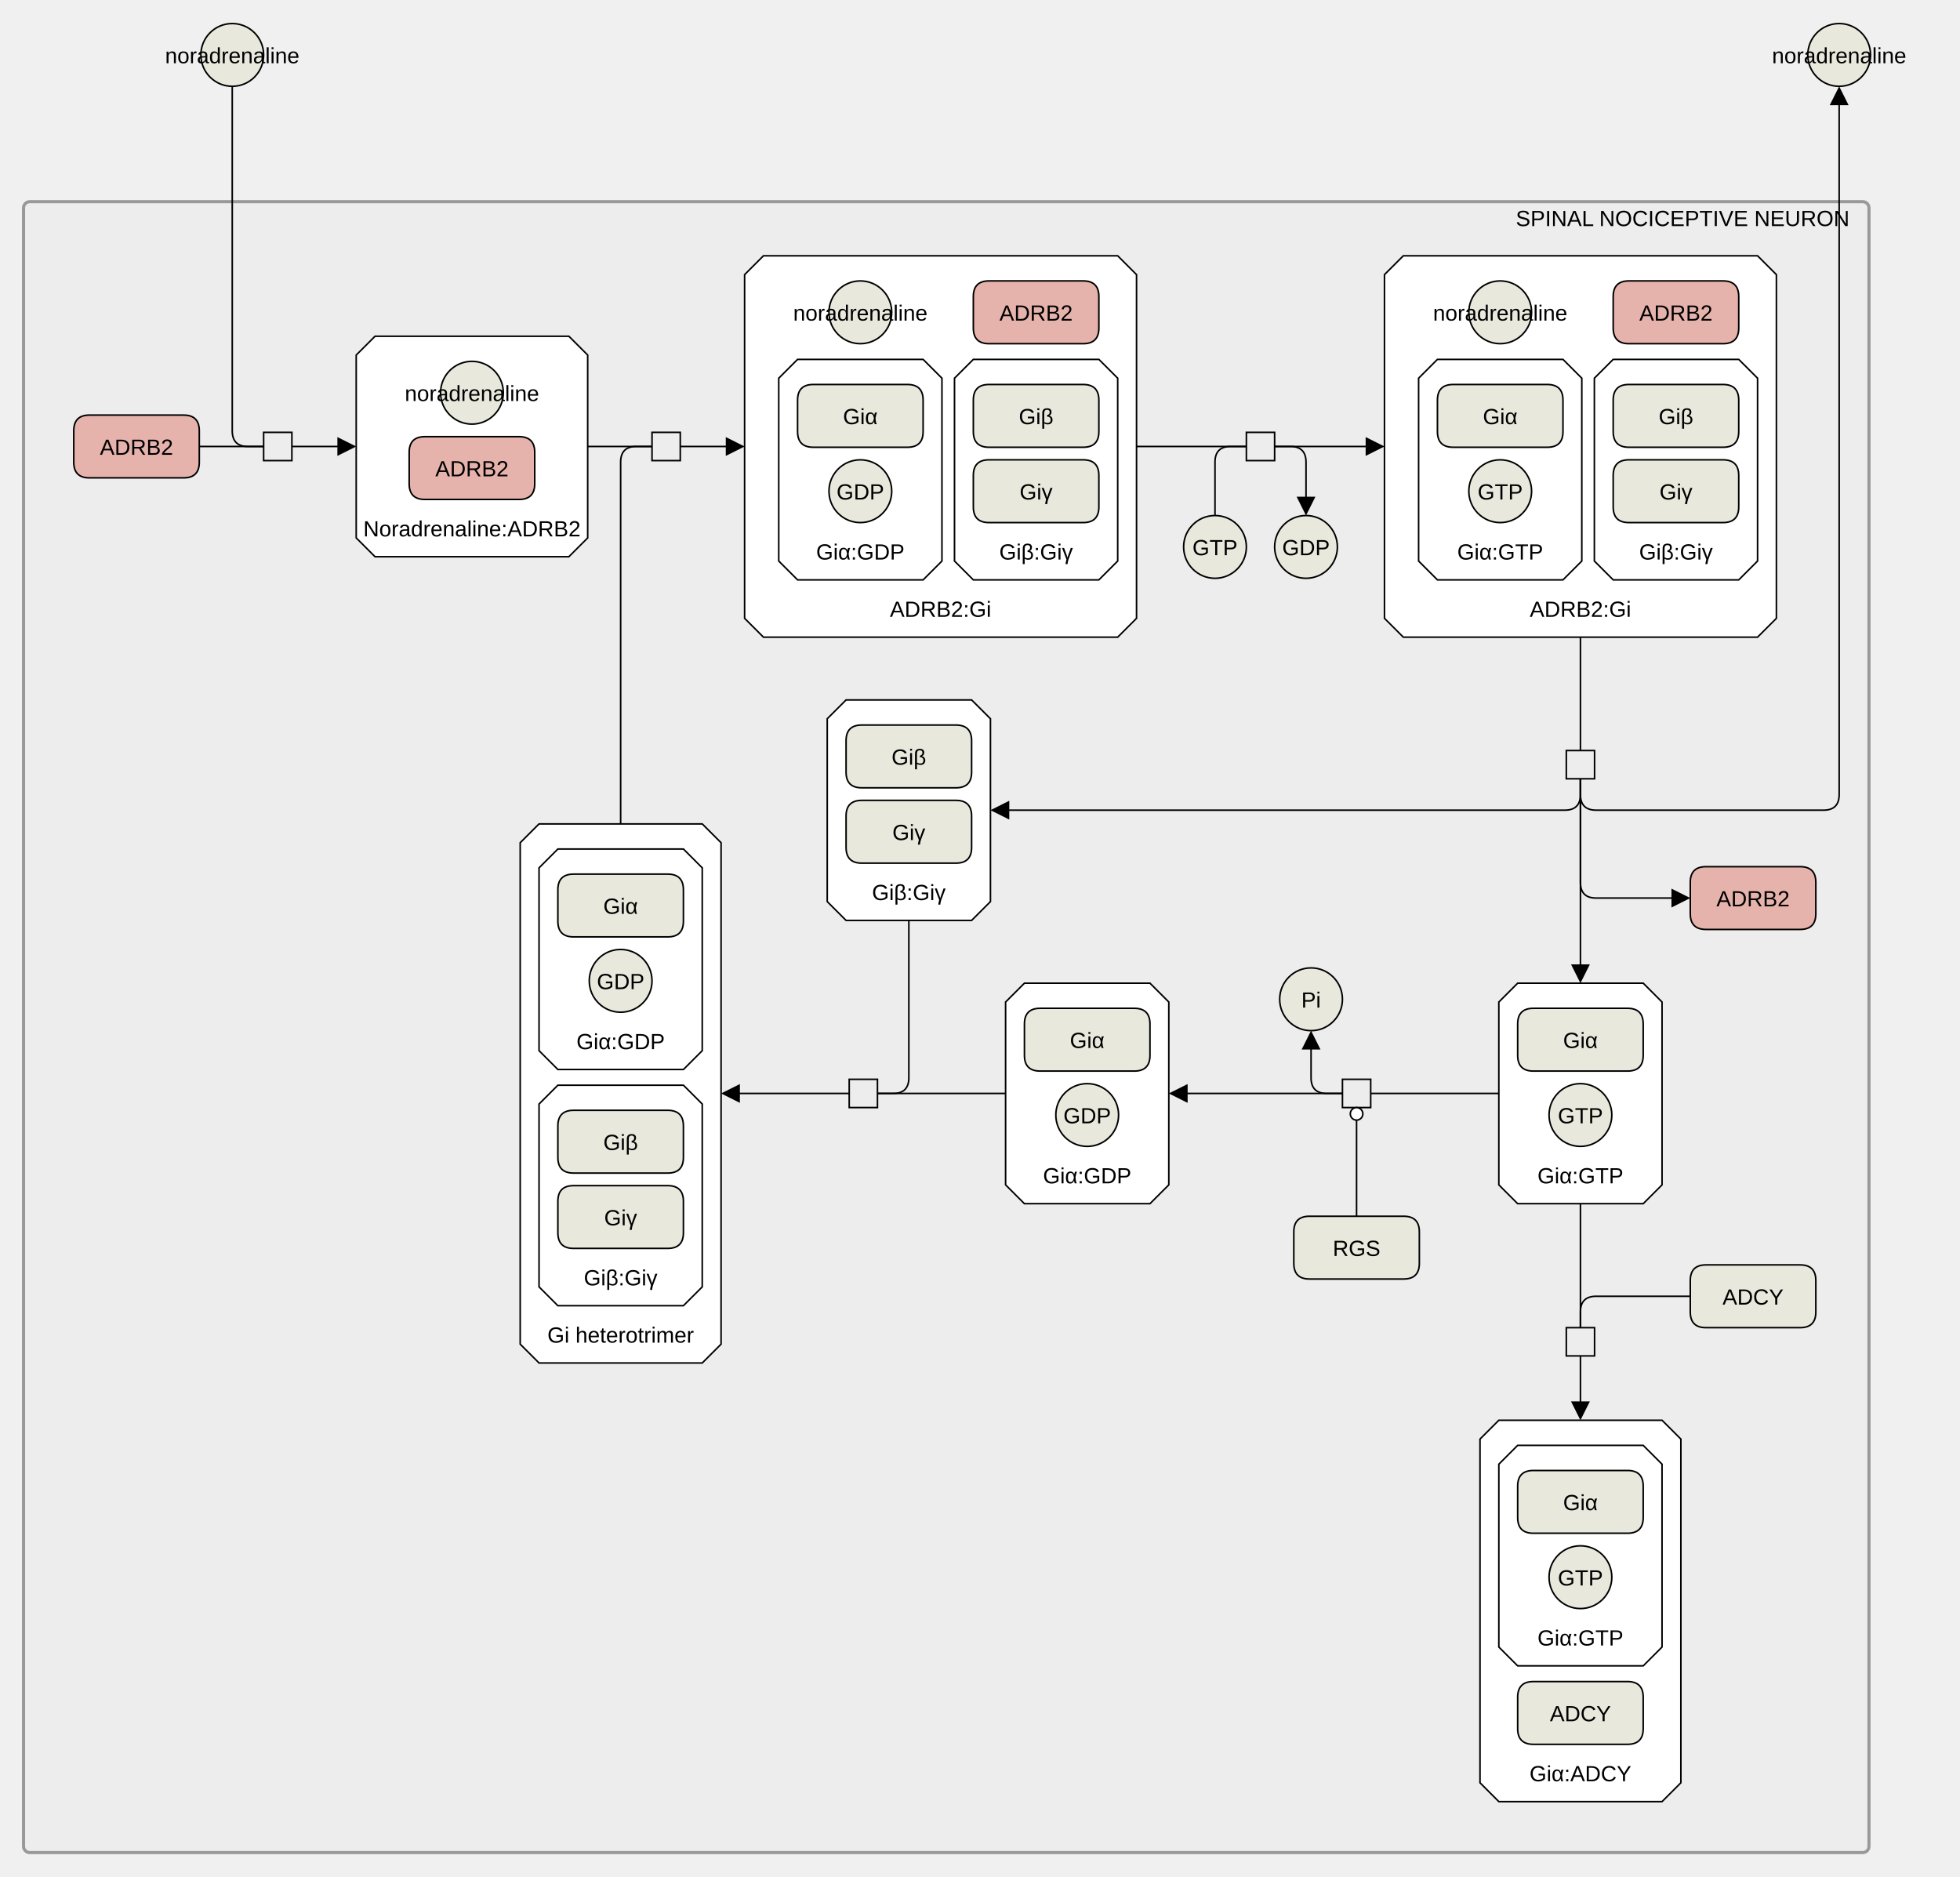
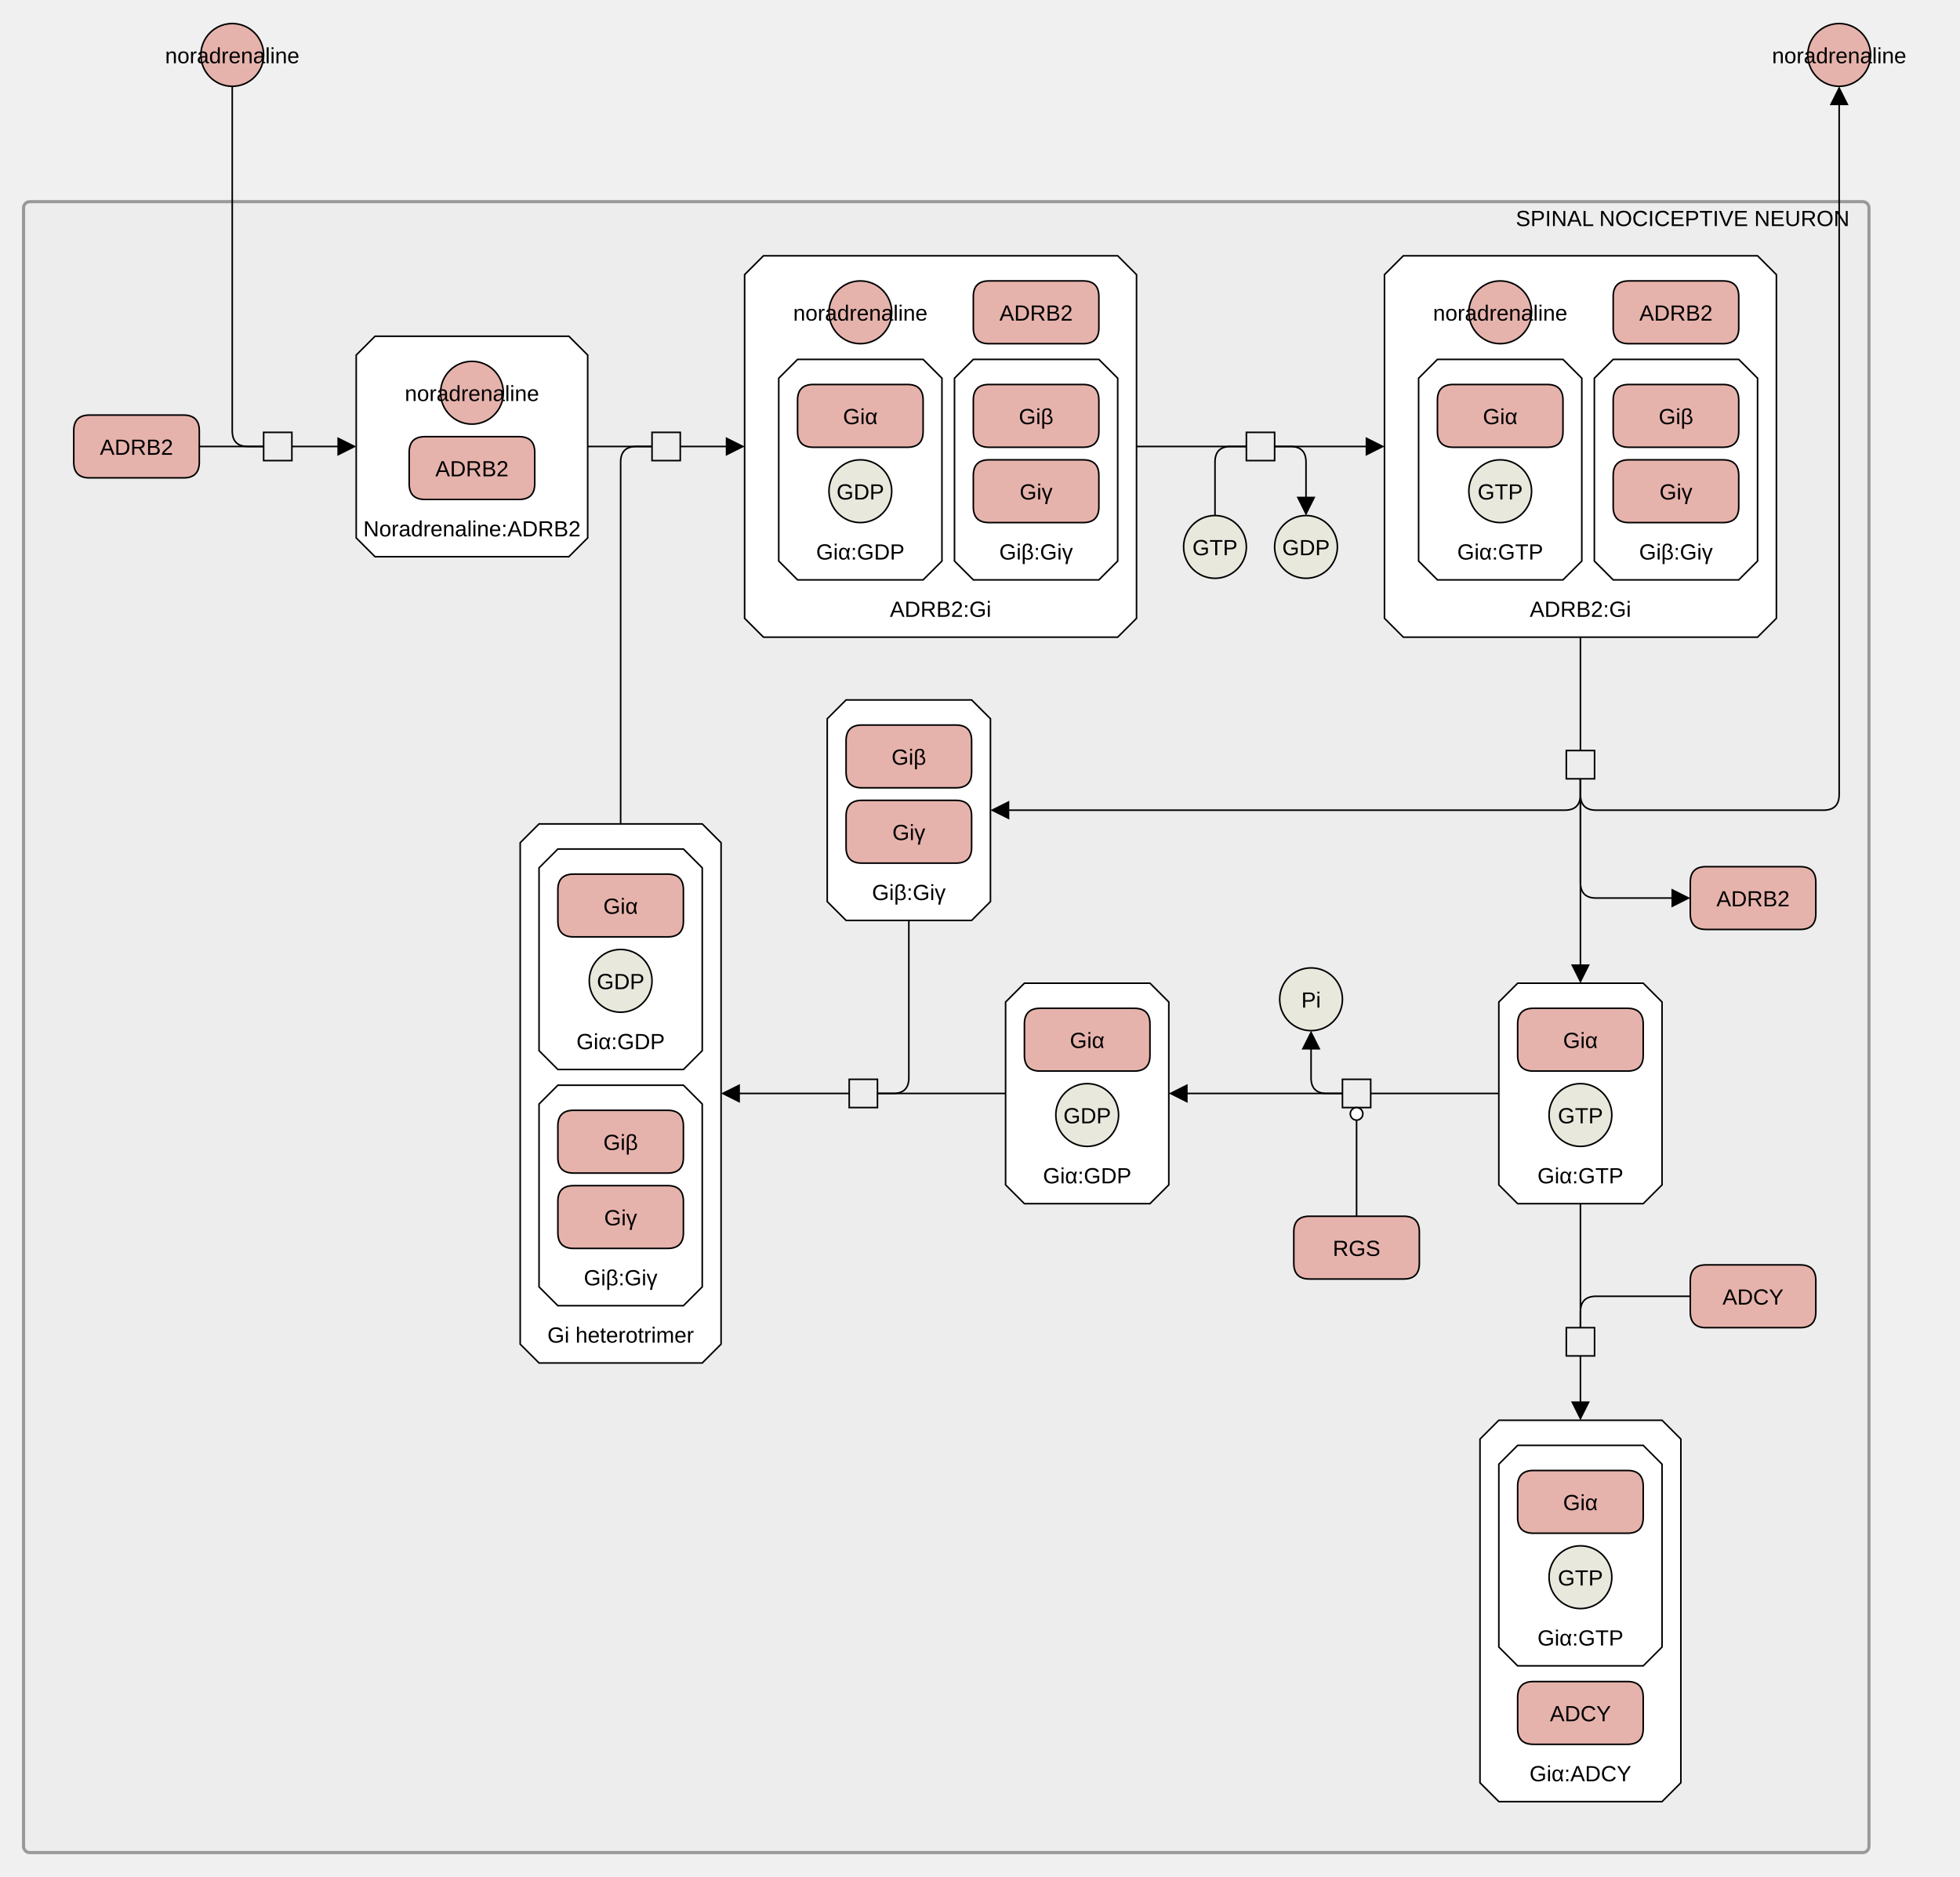
<svg xmlns="http://www.w3.org/2000/svg" width="1249" height="1196" viewBox="0 0 1249 1196" stroke-linecap="butt" stroke-miterlimit="10">
  <g transform="translate(-25,-25)">
    <path d="M40 157.5 C40 155.291 41.791 153.5 44 153.5 L1212 153.5 C1214.209 153.5 1216 155.291 1216 157.5 L1216 1201.5 C1216 1203.709 1214.209 1205.5 1212 1205.5 L44 1205.5 C41.791 1205.5 40 1203.709 40 1201.5 Z" fill="#999999" fill-opacity="0.031" stroke="none" />
    <path d="M40 157.5 C40 155.291 41.791 153.5 44 153.5 L1212 153.5 C1214.209 153.5 1216 155.291 1216 157.5 L1216 1201.5 C1216 1203.709 1214.209 1205.5 1212 1205.5 L44 1205.5 C41.791 1205.5 40 1203.709 40 1201.5 Z" fill="none" stroke="#999999" stroke-width="2" />
    <text x="1097.25" y="169.041" text-anchor="middle" font-family="'Dialog', Arial, Helvetica, sans-serif" font-size="14" fill="#000000" stroke="none" xml:space="preserve">SPINAL NOCICEPTIVE NEURON</text>
    <path d="M980.125 930 L1084.125 930 L1096.125 942 L1096.125 1161 L1084.125 1173 L980.125 1173 L968.125 1161 L968.125 942 Z" fill="#FFFFFF" stroke="none" />
    <path d="M980.125 930 L1084.125 930 L1096.125 942 L1096.125 1161 L1084.125 1173 L980.125 1173 L968.125 1161 L968.125 942 Z" fill="none" stroke="#000000" />
    <text x="1032.125" y="1160.041" text-anchor="middle" font-family="'Dialog', Arial, Helvetica, sans-serif" font-size="14" fill="#000000" stroke="none" xml:space="preserve">Giα:ADCY</text>
-     <path d="M992.125 1106.5 Q992.125 1096.5 1002.125 1096.5 L1062.125 1096.5 Q1072.125 1096.5 1072.125 1106.5 L1072.125 1126.5 Q1072.125 1136.5 1062.125 1136.5 L1002.125 1136.5 Q992.125 1136.5 992.125 1126.5 Z" fill="#E8E8DD" stroke="none" />
+     <path d="M992.125 1106.5 Q992.125 1096.5 1002.125 1096.5 L1062.125 1096.5 Q1072.125 1096.5 1072.125 1106.5 L1072.125 1126.5 Q1072.125 1136.5 1062.125 1136.5 L1002.125 1136.5 Q992.125 1136.5 992.125 1126.5 Z" fill="#E6B3AC" stroke="none" />
    <path d="M992.125 1106.5 Q992.125 1096.5 1002.125 1096.5 L1062.125 1096.5 Q1072.125 1096.5 1072.125 1106.5 L1072.125 1126.5 Q1072.125 1136.5 1062.125 1136.5 L1002.125 1136.5 Q992.125 1136.5 992.125 1126.5 Z" fill="none" stroke="#000000" />
    <text x="1032.125" y="1121.791" text-anchor="middle" font-family="'Dialog', Arial, Helvetica, sans-serif" font-size="14" fill="#000000" stroke="none" xml:space="preserve">ADCY</text>
    <path d="M992.125 946 L1072.125 946 L1084.125 958 L1084.125 1074.5 L1072.125 1086.5 L992.125 1086.5 L980.125 1074.5 L980.125 958 Z" fill="#FFFFFF" stroke="none" />
    <path d="M992.125 946 L1072.125 946 L1084.125 958 L1084.125 1074.5 L1072.125 1086.5 L992.125 1086.5 L980.125 1074.5 L980.125 958 Z" fill="none" stroke="#000000" />
    <text x="1032.125" y="1073.541" text-anchor="middle" font-family="'Dialog', Arial, Helvetica, sans-serif" font-size="14" fill="#000000" stroke="none" xml:space="preserve">Giα:GTP</text>
-     <path d="M992.125 972 Q992.125 962 1002.125 962 L1062.125 962 Q1072.125 962 1072.125 972 L1072.125 992 Q1072.125 1002 1062.125 1002 L1002.125 1002 Q992.125 1002 992.125 992 Z" fill="#E8E8DD" stroke="none" />
+     <path d="M992.125 972 Q992.125 962 1002.125 962 L1062.125 962 Q1072.125 962 1072.125 972 L1072.125 992 Q1072.125 1002 1062.125 1002 L1002.125 1002 Q992.125 1002 992.125 992 Z" fill="#E6B3AC" stroke="none" />
    <path d="M992.125 972 Q992.125 962 1002.125 962 L1062.125 962 Q1072.125 962 1072.125 972 L1072.125 992 Q1072.125 1002 1062.125 1002 L1002.125 1002 Q992.125 1002 992.125 992 Z" fill="none" stroke="#000000" />
    <text x="1032.125" y="987.291" text-anchor="middle" font-family="'Dialog', Arial, Helvetica, sans-serif" font-size="14" fill="#000000" stroke="none" xml:space="preserve">Giα</text>
    <path d="M1012.125 1030 C1012.125 1018.954 1021.079 1010 1032.125 1010 L1032.125 1010 C1043.171 1010 1052.125 1018.954 1052.125 1030 L1052.125 1030 C1052.125 1041.046 1043.171 1050 1032.125 1050 L1032.125 1050 C1021.079 1050 1012.125 1041.046 1012.125 1030 Z" fill="#E8E8DD" stroke="none" />
    <path d="M1012.125 1030 C1012.125 1018.954 1021.079 1010 1032.125 1010 L1032.125 1010 C1043.171 1010 1052.125 1018.954 1052.125 1030 L1052.125 1030 C1052.125 1041.046 1043.171 1050 1032.125 1050 L1032.125 1050 C1021.079 1050 1012.125 1041.046 1012.125 1030 Z" fill="none" stroke="#000000" />
    <text x="1032.125" y="1035.291" text-anchor="middle" font-family="'Dialog', Arial, Helvetica, sans-serif" font-size="14" fill="#000000" stroke="none" xml:space="preserve">GTP</text>
    <path d="M264 239.25 L387.5 239.25 L399.5 251.25 L399.5 367.75 L387.5 379.75 L264 379.75 L252 367.75 L252 251.25 Z" fill="#FFFFFF" stroke="none" />
    <path d="M264 239.25 L387.5 239.25 L399.5 251.25 L399.5 367.75 L387.5 379.75 L264 379.75 L252 367.75 L252 251.25 Z" fill="none" stroke="#000000" />
    <text x="325.75" y="366.791" text-anchor="middle" font-family="'Dialog', Arial, Helvetica, sans-serif" font-size="14" fill="#000000" stroke="none" xml:space="preserve">Noradrenaline:ADRB2</text>
-     <path d="M305.75 275.25 C305.75 264.204 314.704 255.25 325.75 255.25 L325.75 255.25 C336.796 255.25 345.75 264.204 345.75 275.25 L345.75 275.25 C345.75 286.296 336.796 295.25 325.75 295.25 L325.75 295.25 C314.704 295.25 305.75 286.296 305.75 275.25 Z" fill="#E8E8DD" stroke="none" />
+     <path d="M305.75 275.25 C305.75 264.204 314.704 255.25 325.75 255.25 L325.75 255.25 C336.796 255.25 345.75 264.204 345.75 275.25 L345.75 275.25 C345.75 286.296 336.796 295.25 325.75 295.25 L325.75 295.25 C314.704 295.25 305.75 286.296 305.75 275.25 Z" fill="#E6B3AC" stroke="none" />
    <path d="M305.75 275.25 C305.75 264.204 314.704 255.25 325.75 255.25 L325.75 255.25 C336.796 255.25 345.75 264.204 345.75 275.25 L345.75 275.25 C345.75 286.296 336.796 295.25 325.75 295.25 L325.75 295.25 C314.704 295.25 305.75 286.296 305.75 275.25 Z" fill="none" stroke="#000000" />
    <text x="325.75" y="280.541" text-anchor="middle" font-family="'Dialog', Arial, Helvetica, sans-serif" font-size="14" fill="#000000" stroke="none" xml:space="preserve">noradrenaline</text>
    <path d="M285.75 313.25 Q285.75 303.25 295.75 303.25 L355.75 303.25 Q365.75 303.25 365.75 313.25 L365.75 333.25 Q365.75 343.25 355.75 343.25 L295.75 343.25 Q285.75 343.25 285.75 333.25 Z" fill="#E6B3AC" stroke="none" />
    <path d="M285.75 313.25 Q285.75 303.25 295.75 303.25 L355.75 303.25 Q365.75 303.25 365.75 313.25 L365.75 333.25 Q365.75 343.25 355.75 343.25 L295.75 343.25 Q285.75 343.25 285.75 333.25 Z" fill="none" stroke="#000000" />
    <text x="325.75" y="328.541" text-anchor="middle" font-family="'Dialog', Arial, Helvetica, sans-serif" font-size="14" fill="#000000" stroke="none" xml:space="preserve">ADRB2</text>
    <path d="M564.156 471 L644.156 471 L656.156 483 L656.156 599.5 L644.156 611.5 L564.156 611.5 L552.156 599.5 L552.156 483 Z" fill="#FFFFFF" stroke="none" />
    <path d="M564.156 471 L644.156 471 L656.156 483 L656.156 599.5 L644.156 611.5 L564.156 611.5 L552.156 599.5 L552.156 483 Z" fill="none" stroke="#000000" />
    <text x="604.156" y="598.541" text-anchor="middle" font-family="'Dialog', Arial, Helvetica, sans-serif" font-size="14" fill="#000000" stroke="none" xml:space="preserve">Giβ:Giγ</text>
-     <path d="M564.156 497 Q564.156 487 574.156 487 L634.156 487 Q644.156 487 644.156 497 L644.156 517 Q644.156 527 634.156 527 L574.156 527 Q564.156 527 564.156 517 Z" fill="#E8E8DD" stroke="none" />
+     <path d="M564.156 497 Q564.156 487 574.156 487 L634.156 487 Q644.156 487 644.156 497 L644.156 517 Q644.156 527 634.156 527 L574.156 527 Q564.156 527 564.156 517 Z" fill="#E6B3AC" stroke="none" />
    <path d="M564.156 497 Q564.156 487 574.156 487 L634.156 487 Q644.156 487 644.156 497 L644.156 517 Q644.156 527 634.156 527 L574.156 527 Q564.156 527 564.156 517 Z" fill="none" stroke="#000000" />
    <text x="604.156" y="512.291" text-anchor="middle" font-family="'Dialog', Arial, Helvetica, sans-serif" font-size="14" fill="#000000" stroke="none" xml:space="preserve">Giβ</text>
-     <path d="M564.156 545 Q564.156 535 574.156 535 L634.156 535 Q644.156 535 644.156 545 L644.156 565 Q644.156 575 634.156 575 L574.156 575 Q564.156 575 564.156 565 Z" fill="#E8E8DD" stroke="none" />
+     <path d="M564.156 545 Q564.156 535 574.156 535 L634.156 535 Q644.156 535 644.156 545 L644.156 565 Q644.156 575 634.156 575 L574.156 575 Q564.156 575 564.156 565 Z" fill="#E6B3AC" stroke="none" />
    <path d="M564.156 545 Q564.156 535 574.156 535 L634.156 535 Q644.156 535 644.156 545 L644.156 565 Q644.156 575 634.156 575 L574.156 575 Q564.156 575 564.156 565 Z" fill="none" stroke="#000000" />
    <text x="604.156" y="560.291" text-anchor="middle" font-family="'Dialog', Arial, Helvetica, sans-serif" font-size="14" fill="#000000" stroke="none" xml:space="preserve">Giγ</text>
    <path d="M511.5 188 L737.25 188 L749.25 200 L749.25 419 L737.25 431 L511.5 431 L499.5 419 L499.5 200 Z" fill="#FFFFFF" stroke="none" />
    <path d="M511.5 188 L737.25 188 L749.25 200 L749.25 419 L737.25 431 L511.5 431 L499.5 419 L499.5 200 Z" fill="none" stroke="#000000" />
    <text x="624.375" y="418.041" text-anchor="middle" font-family="'Dialog', Arial, Helvetica, sans-serif" font-size="14" fill="#000000" stroke="none" xml:space="preserve">ADRB2:Gi</text>
    <path d="M533.25 254 L613.25 254 L625.25 266 L625.25 382.5 L613.25 394.5 L533.25 394.5 L521.25 382.5 L521.25 266 Z" fill="#FFFFFF" stroke="none" />
    <path d="M533.25 254 L613.25 254 L625.25 266 L625.25 382.5 L613.25 394.5 L533.25 394.5 L521.25 382.5 L521.25 266 Z" fill="none" stroke="#000000" />
    <text x="573.25" y="381.541" text-anchor="middle" font-family="'Dialog', Arial, Helvetica, sans-serif" font-size="14" fill="#000000" stroke="none" xml:space="preserve">Giα:GDP</text>
-     <path d="M533.25 280 Q533.25 270 543.25 270 L603.25 270 Q613.25 270 613.25 280 L613.25 300 Q613.25 310 603.25 310 L543.25 310 Q533.25 310 533.25 300 Z" fill="#E8E8DD" stroke="none" />
+     <path d="M533.25 280 Q533.25 270 543.25 270 L603.25 270 Q613.25 270 613.25 280 L613.25 300 Q613.25 310 603.25 310 L543.25 310 Q533.25 310 533.25 300 Z" fill="#E6B3AC" stroke="none" />
    <path d="M533.25 280 Q533.25 270 543.25 270 L603.25 270 Q613.25 270 613.25 280 L613.25 300 Q613.25 310 603.25 310 L543.25 310 Q533.25 310 533.25 300 Z" fill="none" stroke="#000000" />
    <text x="573.25" y="295.291" text-anchor="middle" font-family="'Dialog', Arial, Helvetica, sans-serif" font-size="14" fill="#000000" stroke="none" xml:space="preserve">Giα</text>
    <path d="M553.25 338 C553.25 326.954 562.204 318 573.25 318 L573.25 318 C584.296 318 593.25 326.954 593.25 338 L593.25 338 C593.25 349.046 584.296 358 573.25 358 L573.25 358 C562.204 358 553.25 349.046 553.25 338 Z" fill="#E8E8DD" stroke="none" />
    <path d="M553.25 338 C553.25 326.954 562.204 318 573.25 318 L573.25 318 C584.296 318 593.25 326.954 593.25 338 L593.25 338 C593.25 349.046 584.296 358 573.25 358 L573.25 358 C562.204 358 553.25 349.046 553.25 338 Z" fill="none" stroke="#000000" />
    <text x="573.25" y="343.291" text-anchor="middle" font-family="'Dialog', Arial, Helvetica, sans-serif" font-size="14" fill="#000000" stroke="none" xml:space="preserve">GDP</text>
    <path d="M645.25 254 L725.25 254 L737.25 266 L737.25 382.5 L725.25 394.5 L645.25 394.5 L633.25 382.5 L633.25 266 Z" fill="#FFFFFF" stroke="none" />
    <path d="M645.25 254 L725.25 254 L737.25 266 L737.25 382.5 L725.25 394.5 L645.25 394.5 L633.25 382.5 L633.25 266 Z" fill="none" stroke="#000000" />
    <text x="685.25" y="381.541" text-anchor="middle" font-family="'Dialog', Arial, Helvetica, sans-serif" font-size="14" fill="#000000" stroke="none" xml:space="preserve">Giβ:Giγ</text>
-     <path d="M645.25 280 Q645.25 270 655.25 270 L715.25 270 Q725.25 270 725.25 280 L725.25 300 Q725.25 310 715.25 310 L655.25 310 Q645.25 310 645.25 300 Z" fill="#E8E8DD" stroke="none" />
+     <path d="M645.25 280 Q645.25 270 655.25 270 L715.25 270 Q725.25 270 725.25 280 L725.25 300 Q725.25 310 715.25 310 L655.25 310 Q645.25 310 645.25 300 Z" fill="#E6B3AC" stroke="none" />
    <path d="M645.25 280 Q645.25 270 655.25 270 L715.25 270 Q725.25 270 725.25 280 L725.25 300 Q725.25 310 715.25 310 L655.25 310 Q645.25 310 645.25 300 Z" fill="none" stroke="#000000" />
    <text x="685.25" y="295.291" text-anchor="middle" font-family="'Dialog', Arial, Helvetica, sans-serif" font-size="14" fill="#000000" stroke="none" xml:space="preserve">Giβ</text>
-     <path d="M645.25 328 Q645.25 318 655.25 318 L715.25 318 Q725.25 318 725.25 328 L725.25 348 Q725.25 358 715.25 358 L655.25 358 Q645.25 358 645.25 348 Z" fill="#E8E8DD" stroke="none" />
+     <path d="M645.25 328 Q645.25 318 655.25 318 L715.25 318 Q725.25 318 725.25 328 L725.25 348 Q725.25 358 715.25 358 L655.25 358 Q645.25 358 645.25 348 Z" fill="#E6B3AC" stroke="none" />
    <path d="M645.25 328 Q645.25 318 655.25 318 L715.25 318 Q725.25 318 725.25 328 L725.25 348 Q725.25 358 715.25 358 L655.25 358 Q645.25 358 645.25 348 Z" fill="none" stroke="#000000" />
    <text x="685.25" y="343.291" text-anchor="middle" font-family="'Dialog', Arial, Helvetica, sans-serif" font-size="14" fill="#000000" stroke="none" xml:space="preserve">Giγ</text>
-     <path d="M553.25 224 C553.25 212.954 562.204 204 573.25 204 L573.25 204 C584.296 204 593.25 212.954 593.25 224 L593.25 224 C593.25 235.046 584.296 244 573.25 244 L573.25 244 C562.204 244 553.25 235.046 553.25 224 Z" fill="#E8E8DD" stroke="none" />
+     <path d="M553.25 224 C553.25 212.954 562.204 204 573.25 204 L573.25 204 C584.296 204 593.25 212.954 593.25 224 L593.25 224 C593.25 235.046 584.296 244 573.25 244 L573.25 244 C562.204 244 553.25 235.046 553.25 224 Z" fill="#E6B3AC" stroke="none" />
    <path d="M553.25 224 C553.25 212.954 562.204 204 573.25 204 L573.25 204 C584.296 204 593.25 212.954 593.25 224 L593.25 224 C593.25 235.046 584.296 244 573.25 244 L573.25 244 C562.204 244 553.25 235.046 553.25 224 Z" fill="none" stroke="#000000" />
    <text x="573.25" y="229.291" text-anchor="middle" font-family="'Dialog', Arial, Helvetica, sans-serif" font-size="14" fill="#000000" stroke="none" xml:space="preserve">noradrenaline</text>
    <path d="M645.25 214 Q645.25 204 655.25 204 L715.25 204 Q725.25 204 725.25 214 L725.25 234 Q725.25 244 715.25 244 L655.25 244 Q645.25 244 645.25 234 Z" fill="#E6B3AC" stroke="none" />
    <path d="M645.25 214 Q645.25 204 655.25 204 L715.25 204 Q725.25 204 725.25 214 L725.25 234 Q725.25 244 715.25 244 L655.25 244 Q645.25 244 645.25 234 Z" fill="none" stroke="#000000" />
    <text x="685.25" y="229.291" text-anchor="middle" font-family="'Dialog', Arial, Helvetica, sans-serif" font-size="14" fill="#000000" stroke="none" xml:space="preserve">ADRB2</text>
    <path d="M368.5 550 L472.5 550 L484.5 562 L484.5 881.5 L472.5 893.5 L368.5 893.5 L356.5 881.5 L356.5 562 Z" fill="#FFFFFF" stroke="none" />
    <path d="M368.5 550 L472.5 550 L484.5 562 L484.5 881.5 L472.5 893.5 L368.5 893.5 L356.5 881.5 L356.5 562 Z" fill="none" stroke="#000000" />
    <text x="420.5" y="880.541" text-anchor="middle" font-family="'Dialog', Arial, Helvetica, sans-serif" font-size="14" fill="#000000" stroke="none" xml:space="preserve">Gi heterotrimer</text>
    <path d="M380.5 566 L460.5 566 L472.5 578 L472.5 694.5 L460.5 706.5 L380.5 706.5 L368.5 694.5 L368.5 578 Z" fill="#FFFFFF" stroke="none" />
    <path d="M380.5 566 L460.5 566 L472.5 578 L472.5 694.5 L460.5 706.5 L380.5 706.5 L368.5 694.5 L368.5 578 Z" fill="none" stroke="#000000" />
    <text x="420.5" y="693.541" text-anchor="middle" font-family="'Dialog', Arial, Helvetica, sans-serif" font-size="14" fill="#000000" stroke="none" xml:space="preserve">Giα:GDP</text>
-     <path d="M380.5 592 Q380.5 582 390.5 582 L450.5 582 Q460.5 582 460.5 592 L460.5 612 Q460.5 622 450.5 622 L390.5 622 Q380.5 622 380.5 612 Z" fill="#E8E8DD" stroke="none" />
+     <path d="M380.5 592 Q380.5 582 390.5 582 L450.5 582 Q460.5 582 460.5 592 L460.5 612 Q460.5 622 450.5 622 L390.5 622 Q380.5 622 380.5 612 Z" fill="#E6B3AC" stroke="none" />
    <path d="M380.5 592 Q380.5 582 390.5 582 L450.5 582 Q460.5 582 460.5 592 L460.5 612 Q460.5 622 450.5 622 L390.5 622 Q380.5 622 380.5 612 Z" fill="none" stroke="#000000" />
    <text x="420.5" y="607.291" text-anchor="middle" font-family="'Dialog', Arial, Helvetica, sans-serif" font-size="14" fill="#000000" stroke="none" xml:space="preserve">Giα</text>
    <path d="M400.5 650 C400.5 638.954 409.454 630 420.5 630 L420.5 630 C431.546 630 440.5 638.954 440.5 650 L440.5 650 C440.5 661.046 431.546 670 420.5 670 L420.5 670 C409.454 670 400.5 661.046 400.5 650 Z" fill="#E8E8DD" stroke="none" />
    <path d="M400.5 650 C400.5 638.954 409.454 630 420.5 630 L420.5 630 C431.546 630 440.5 638.954 440.5 650 L440.5 650 C440.5 661.046 431.546 670 420.5 670 L420.5 670 C409.454 670 400.5 661.046 400.5 650 Z" fill="none" stroke="#000000" />
    <text x="420.5" y="655.291" text-anchor="middle" font-family="'Dialog', Arial, Helvetica, sans-serif" font-size="14" fill="#000000" stroke="none" xml:space="preserve">GDP</text>
    <path d="M380.5 716.5 L460.5 716.5 L472.5 728.5 L472.5 845 L460.5 857 L380.5 857 L368.5 845 L368.5 728.5 Z" fill="#FFFFFF" stroke="none" />
    <path d="M380.5 716.5 L460.5 716.5 L472.5 728.5 L472.5 845 L460.5 857 L380.5 857 L368.5 845 L368.5 728.5 Z" fill="none" stroke="#000000" />
    <text x="420.5" y="844.041" text-anchor="middle" font-family="'Dialog', Arial, Helvetica, sans-serif" font-size="14" fill="#000000" stroke="none" xml:space="preserve">Giβ:Giγ</text>
-     <path d="M380.5 742.5 Q380.5 732.5 390.5 732.5 L450.5 732.5 Q460.5 732.5 460.5 742.5 L460.5 762.5 Q460.5 772.5 450.5 772.5 L390.5 772.5 Q380.5 772.5 380.5 762.5 Z" fill="#E8E8DD" stroke="none" />
+     <path d="M380.5 742.5 Q380.5 732.5 390.5 732.5 L450.5 732.5 Q460.5 732.5 460.5 742.5 L460.5 762.5 Q460.5 772.5 450.5 772.5 L390.5 772.5 Q380.5 772.5 380.5 762.5 Z" fill="#E6B3AC" stroke="none" />
    <path d="M380.5 742.5 Q380.5 732.5 390.5 732.5 L450.5 732.5 Q460.5 732.5 460.5 742.5 L460.5 762.5 Q460.5 772.5 450.5 772.5 L390.5 772.5 Q380.5 772.5 380.5 762.5 Z" fill="none" stroke="#000000" />
    <text x="420.5" y="757.791" text-anchor="middle" font-family="'Dialog', Arial, Helvetica, sans-serif" font-size="14" fill="#000000" stroke="none" xml:space="preserve">Giβ</text>
-     <path d="M380.5 790.5 Q380.5 780.5 390.5 780.5 L450.5 780.5 Q460.5 780.5 460.5 790.5 L460.5 810.5 Q460.5 820.5 450.5 820.5 L390.5 820.5 Q380.5 820.5 380.5 810.5 Z" fill="#E8E8DD" stroke="none" />
+     <path d="M380.5 790.5 Q380.5 780.5 390.5 780.5 L450.5 780.5 Q460.5 780.5 460.5 790.5 L460.5 810.5 Q460.5 820.5 450.5 820.5 L390.5 820.5 Q380.5 820.5 380.5 810.5 Z" fill="#E6B3AC" stroke="none" />
    <path d="M380.5 790.5 Q380.5 780.5 390.5 780.5 L450.5 780.5 Q460.5 780.5 460.5 790.5 L460.5 810.5 Q460.5 820.5 450.5 820.5 L390.5 820.5 Q380.5 820.5 380.5 810.5 Z" fill="none" stroke="#000000" />
    <text x="420.5" y="805.791" text-anchor="middle" font-family="'Dialog', Arial, Helvetica, sans-serif" font-size="14" fill="#000000" stroke="none" xml:space="preserve">Giγ</text>
    <path d="M919.25 188 L1145 188 L1157 200 L1157 419 L1145 431 L919.25 431 L907.25 419 L907.25 200 Z" fill="#FFFFFF" stroke="none" />
    <path d="M919.25 188 L1145 188 L1157 200 L1157 419 L1145 431 L919.25 431 L907.25 419 L907.25 200 Z" fill="none" stroke="#000000" />
    <text x="1032.125" y="418.041" text-anchor="middle" font-family="'Dialog', Arial, Helvetica, sans-serif" font-size="14" fill="#000000" stroke="none" xml:space="preserve">ADRB2:Gi</text>
    <path d="M1053 254 L1133 254 L1145 266 L1145 382.5 L1133 394.5 L1053 394.5 L1041 382.5 L1041 266 Z" fill="#FFFFFF" stroke="none" />
    <path d="M1053 254 L1133 254 L1145 266 L1145 382.5 L1133 394.5 L1053 394.5 L1041 382.5 L1041 266 Z" fill="none" stroke="#000000" />
    <text x="1093" y="381.541" text-anchor="middle" font-family="'Dialog', Arial, Helvetica, sans-serif" font-size="14" fill="#000000" stroke="none" xml:space="preserve">Giβ:Giγ</text>
-     <path d="M1053 280 Q1053 270 1063 270 L1123 270 Q1133 270 1133 280 L1133 300 Q1133 310 1123 310 L1063 310 Q1053 310 1053 300 Z" fill="#E8E8DD" stroke="none" />
+     <path d="M1053 280 Q1053 270 1063 270 L1123 270 Q1133 270 1133 280 L1133 300 Q1133 310 1123 310 L1063 310 Q1053 310 1053 300 Z" fill="#E6B3AC" stroke="none" />
    <path d="M1053 280 Q1053 270 1063 270 L1123 270 Q1133 270 1133 280 L1133 300 Q1133 310 1123 310 L1063 310 Q1053 310 1053 300 Z" fill="none" stroke="#000000" />
    <text x="1093" y="295.291" text-anchor="middle" font-family="'Dialog', Arial, Helvetica, sans-serif" font-size="14" fill="#000000" stroke="none" xml:space="preserve">Giβ</text>
-     <path d="M1053 328 Q1053 318 1063 318 L1123 318 Q1133 318 1133 328 L1133 348 Q1133 358 1123 358 L1063 358 Q1053 358 1053 348 Z" fill="#E8E8DD" stroke="none" />
+     <path d="M1053 328 Q1053 318 1063 318 L1123 318 Q1133 318 1133 328 L1133 348 Q1133 358 1123 358 L1063 358 Q1053 358 1053 348 Z" fill="#E6B3AC" stroke="none" />
    <path d="M1053 328 Q1053 318 1063 318 L1123 318 Q1133 318 1133 328 L1133 348 Q1133 358 1123 358 L1063 358 Q1053 358 1053 348 Z" fill="none" stroke="#000000" />
    <text x="1093" y="343.291" text-anchor="middle" font-family="'Dialog', Arial, Helvetica, sans-serif" font-size="14" fill="#000000" stroke="none" xml:space="preserve">Giγ</text>
    <path d="M941 254 L1021 254 L1033 266 L1033 382.5 L1021 394.5 L941 394.5 L929 382.5 L929 266 Z" fill="#FFFFFF" stroke="none" />
    <path d="M941 254 L1021 254 L1033 266 L1033 382.5 L1021 394.5 L941 394.5 L929 382.5 L929 266 Z" fill="none" stroke="#000000" />
    <text x="981" y="381.541" text-anchor="middle" font-family="'Dialog', Arial, Helvetica, sans-serif" font-size="14" fill="#000000" stroke="none" xml:space="preserve">Giα:GTP</text>
-     <path d="M941 280 Q941 270 951 270 L1011 270 Q1021 270 1021 280 L1021 300 Q1021 310 1011 310 L951 310 Q941 310 941 300 Z" fill="#E8E8DD" stroke="none" />
+     <path d="M941 280 Q941 270 951 270 L1011 270 Q1021 270 1021 280 L1021 300 Q1021 310 1011 310 L951 310 Q941 310 941 300 Z" fill="#E6B3AC" stroke="none" />
    <path d="M941 280 Q941 270 951 270 L1011 270 Q1021 270 1021 280 L1021 300 Q1021 310 1011 310 L951 310 Q941 310 941 300 Z" fill="none" stroke="#000000" />
    <text x="981" y="295.291" text-anchor="middle" font-family="'Dialog', Arial, Helvetica, sans-serif" font-size="14" fill="#000000" stroke="none" xml:space="preserve">Giα</text>
    <path d="M961 338 C961 326.954 969.954 318 981 318 L981 318 C992.046 318 1001 326.954 1001 338 L1001 338 C1001 349.046 992.046 358 981 358 L981 358 C969.954 358 961 349.046 961 338 Z" fill="#E8E8DD" stroke="none" />
    <path d="M961 338 C961 326.954 969.954 318 981 318 L981 318 C992.046 318 1001 326.954 1001 338 L1001 338 C1001 349.046 992.046 358 981 358 L981 358 C969.954 358 961 349.046 961 338 Z" fill="none" stroke="#000000" />
    <text x="981" y="343.291" text-anchor="middle" font-family="'Dialog', Arial, Helvetica, sans-serif" font-size="14" fill="#000000" stroke="none" xml:space="preserve">GTP</text>
-     <path d="M961 224 C961 212.954 969.954 204 981 204 L981 204 C992.046 204 1001 212.954 1001 224 L1001 224 C1001 235.046 992.046 244 981 244 L981 244 C969.954 244 961 235.046 961 224 Z" fill="#E8E8DD" stroke="none" />
+     <path d="M961 224 C961 212.954 969.954 204 981 204 L981 204 C992.046 204 1001 212.954 1001 224 L1001 224 C1001 235.046 992.046 244 981 244 L981 244 C969.954 244 961 235.046 961 224 Z" fill="#E6B3AC" stroke="none" />
    <path d="M961 224 C961 212.954 969.954 204 981 204 L981 204 C992.046 204 1001 212.954 1001 224 L1001 224 C1001 235.046 992.046 244 981 244 L981 244 C969.954 244 961 235.046 961 224 Z" fill="none" stroke="#000000" />
    <text x="981" y="229.291" text-anchor="middle" font-family="'Dialog', Arial, Helvetica, sans-serif" font-size="14" fill="#000000" stroke="none" xml:space="preserve">noradrenaline</text>
    <path d="M1053 214 Q1053 204 1063 204 L1123 204 Q1133 204 1133 214 L1133 234 Q1133 244 1123 244 L1063 244 Q1053 244 1053 234 Z" fill="#E6B3AC" stroke="none" />
    <path d="M1053 214 Q1053 204 1063 204 L1123 204 Q1133 204 1133 214 L1133 234 Q1133 244 1123 244 L1063 244 Q1053 244 1053 234 Z" fill="none" stroke="#000000" />
    <text x="1093" y="229.291" text-anchor="middle" font-family="'Dialog', Arial, Helvetica, sans-serif" font-size="14" fill="#000000" stroke="none" xml:space="preserve">ADRB2</text>
    <path d="M72 299.5 Q72 289.5 82 289.5 L142 289.5 Q152 289.5 152 299.5 L152 319.5 Q152 329.5 142 329.5 L82 329.5 Q72 329.5 72 319.5 Z" fill="#E6B3AC" stroke="none" />
    <path d="M72 299.5 Q72 289.5 82 289.5 L142 289.5 Q152 289.5 152 299.5 L152 319.5 Q152 329.5 142 329.5 L82 329.5 Q72 329.5 72 319.5 Z" fill="none" stroke="#000000" />
    <text x="112" y="314.791" text-anchor="middle" font-family="'Dialog', Arial, Helvetica, sans-serif" font-size="14" fill="#000000" stroke="none" xml:space="preserve">ADRB2</text>
    <path d="M779.25 373.5 C779.25 362.454 788.204 353.5 799.25 353.5 L799.25 353.5 C810.296 353.5 819.25 362.454 819.25 373.5 L819.25 373.5 C819.25 384.546 810.296 393.5 799.25 393.5 L799.25 393.5 C788.204 393.5 779.25 384.546 779.25 373.5 Z" fill="#E8E8DD" stroke="none" />
    <path d="M779.25 373.5 C779.25 362.454 788.204 353.5 799.25 353.5 L799.25 353.5 C810.296 353.5 819.25 362.454 819.25 373.5 L819.25 373.5 C819.25 384.546 810.296 393.5 799.25 393.5 L799.25 393.5 C788.204 393.5 779.25 384.546 779.25 373.5 Z" fill="none" stroke="#000000" />
    <text x="799.25" y="378.791" text-anchor="middle" font-family="'Dialog', Arial, Helvetica, sans-serif" font-size="14" fill="#000000" stroke="none" xml:space="preserve">GTP</text>
    <path d="M840.469 661.75 C840.469 650.704 849.423 641.75 860.469 641.75 L860.469 641.75 C871.515 641.75 880.469 650.704 880.469 661.75 L880.469 661.75 C880.469 672.796 871.515 681.75 860.469 681.75 L860.469 681.75 C849.423 681.75 840.469 672.796 840.469 661.75 Z" fill="#E8E8DD" stroke="none" />
    <path d="M840.469 661.75 C840.469 650.704 849.423 641.75 860.469 641.75 L860.469 641.75 C871.515 641.75 880.469 650.704 880.469 661.75 L880.469 661.75 C880.469 672.796 871.515 681.75 860.469 681.75 L860.469 681.75 C849.423 681.75 840.469 672.796 840.469 661.75 Z" fill="none" stroke="#000000" />
    <text x="860.469" y="667.041" text-anchor="middle" font-family="'Dialog', Arial, Helvetica, sans-serif" font-size="14" fill="#000000" stroke="none" xml:space="preserve">Pi</text>
    <path d="M837.25 373.5 C837.25 362.454 846.204 353.5 857.25 353.5 L857.25 353.5 C868.296 353.5 877.25 362.454 877.25 373.5 L877.25 373.5 C877.25 384.546 868.296 393.5 857.25 393.5 L857.25 393.5 C846.204 393.5 837.25 384.546 837.25 373.5 Z" fill="#E8E8DD" stroke="none" />
    <path d="M837.25 373.5 C837.25 362.454 846.204 353.5 857.25 353.5 L857.25 353.5 C868.296 353.5 877.25 362.454 877.25 373.5 L877.25 373.5 C877.25 384.546 868.296 393.5 857.25 393.5 L857.25 393.5 C846.204 393.5 837.25 384.546 837.25 373.5 Z" fill="none" stroke="#000000" />
    <text x="857.25" y="378.791" text-anchor="middle" font-family="'Dialog', Arial, Helvetica, sans-serif" font-size="14" fill="#000000" stroke="none" xml:space="preserve">GDP</text>
    <path d="M677.812 651.5 L757.812 651.5 L769.812 663.5 L769.812 780 L757.812 792 L677.812 792 L665.812 780 L665.812 663.5 Z" fill="#FFFFFF" stroke="none" />
    <path d="M677.812 651.5 L757.812 651.5 L769.812 663.5 L769.812 780 L757.812 792 L677.812 792 L665.812 780 L665.812 663.5 Z" fill="none" stroke="#000000" />
    <text x="717.812" y="779.041" text-anchor="middle" font-family="'Dialog', Arial, Helvetica, sans-serif" font-size="14" fill="#000000" stroke="none" xml:space="preserve">Giα:GDP</text>
-     <path d="M677.812 677.5 Q677.812 667.5 687.812 667.5 L747.812 667.5 Q757.812 667.5 757.812 677.5 L757.812 697.5 Q757.812 707.5 747.812 707.5 L687.812 707.5 Q677.812 707.5 677.812 697.5 Z" fill="#E8E8DD" stroke="none" />
+     <path d="M677.812 677.5 Q677.812 667.5 687.812 667.5 L747.812 667.5 Q757.812 667.5 757.812 677.5 L757.812 697.5 Q757.812 707.5 747.812 707.5 L687.812 707.5 Q677.812 707.5 677.812 697.5 Z" fill="#E6B3AC" stroke="none" />
    <path d="M677.812 677.5 Q677.812 667.5 687.812 667.5 L747.812 667.5 Q757.812 667.5 757.812 677.5 L757.812 697.5 Q757.812 707.5 747.812 707.5 L687.812 707.5 Q677.812 707.5 677.812 697.5 Z" fill="none" stroke="#000000" />
    <text x="717.812" y="692.791" text-anchor="middle" font-family="'Dialog', Arial, Helvetica, sans-serif" font-size="14" fill="#000000" stroke="none" xml:space="preserve">Giα</text>
    <path d="M697.812 735.5 C697.812 724.454 706.766 715.5 717.812 715.5 L717.812 715.5 C728.859 715.5 737.812 724.454 737.812 735.5 L737.812 735.5 C737.812 746.546 728.859 755.5 717.812 755.5 L717.812 755.5 C706.766 755.5 697.812 746.546 697.812 735.5 Z" fill="#E8E8DD" stroke="none" />
    <path d="M697.812 735.5 C697.812 724.454 706.766 715.5 717.812 715.5 L717.812 715.5 C728.859 715.5 737.812 724.454 737.812 735.5 L737.812 735.5 C737.812 746.546 728.859 755.5 717.812 755.5 L717.812 755.5 C706.766 755.5 697.812 746.546 697.812 735.5 Z" fill="none" stroke="#000000" />
    <text x="717.812" y="740.791" text-anchor="middle" font-family="'Dialog', Arial, Helvetica, sans-serif" font-size="14" fill="#000000" stroke="none" xml:space="preserve">GDP</text>
    <path d="M992.125 651.5 L1072.125 651.5 L1084.125 663.5 L1084.125 780 L1072.125 792 L992.125 792 L980.125 780 L980.125 663.5 Z" fill="#FFFFFF" stroke="none" />
    <path d="M992.125 651.5 L1072.125 651.5 L1084.125 663.5 L1084.125 780 L1072.125 792 L992.125 792 L980.125 780 L980.125 663.5 Z" fill="none" stroke="#000000" />
    <text x="1032.125" y="779.041" text-anchor="middle" font-family="'Dialog', Arial, Helvetica, sans-serif" font-size="14" fill="#000000" stroke="none" xml:space="preserve">Giα:GTP</text>
-     <path d="M992.125 677.5 Q992.125 667.5 1002.125 667.5 L1062.125 667.5 Q1072.125 667.5 1072.125 677.5 L1072.125 697.5 Q1072.125 707.5 1062.125 707.5 L1002.125 707.5 Q992.125 707.5 992.125 697.5 Z" fill="#E8E8DD" stroke="none" />
+     <path d="M992.125 677.5 Q992.125 667.5 1002.125 667.5 L1062.125 667.5 Q1072.125 667.5 1072.125 677.5 L1072.125 697.5 Q1072.125 707.5 1062.125 707.5 L1002.125 707.5 Q992.125 707.5 992.125 697.5 Z" fill="#E6B3AC" stroke="none" />
    <path d="M992.125 677.5 Q992.125 667.5 1002.125 667.5 L1062.125 667.5 Q1072.125 667.5 1072.125 677.5 L1072.125 697.5 Q1072.125 707.5 1062.125 707.5 L1002.125 707.5 Q992.125 707.5 992.125 697.5 Z" fill="none" stroke="#000000" />
    <text x="1032.125" y="692.791" text-anchor="middle" font-family="'Dialog', Arial, Helvetica, sans-serif" font-size="14" fill="#000000" stroke="none" xml:space="preserve">Giα</text>
    <path d="M1012.125 735.5 C1012.125 724.454 1021.079 715.5 1032.125 715.5 L1032.125 715.5 C1043.171 715.5 1052.125 724.454 1052.125 735.5 L1052.125 735.5 C1052.125 746.546 1043.171 755.5 1032.125 755.5 L1032.125 755.5 C1021.079 755.5 1012.125 746.546 1012.125 735.5 Z" fill="#E8E8DD" stroke="none" />
    <path d="M1012.125 735.5 C1012.125 724.454 1021.079 715.5 1032.125 715.5 L1032.125 715.5 C1043.171 715.5 1052.125 724.454 1052.125 735.5 L1052.125 735.5 C1052.125 746.546 1043.171 755.5 1032.125 755.5 L1032.125 755.5 C1021.079 755.5 1012.125 746.546 1012.125 735.5 Z" fill="none" stroke="#000000" />
    <text x="1032.125" y="740.791" text-anchor="middle" font-family="'Dialog', Arial, Helvetica, sans-serif" font-size="14" fill="#000000" stroke="none" xml:space="preserve">GTP</text>
    <path d="M1102.125 587.25 Q1102.125 577.25 1112.125 577.25 L1172.125 577.25 Q1182.125 577.25 1182.125 587.25 L1182.125 607.25 Q1182.125 617.25 1172.125 617.25 L1112.125 617.25 Q1102.125 617.25 1102.125 607.25 Z" fill="#E6B3AC" stroke="none" />
    <path d="M1102.125 587.25 Q1102.125 577.25 1112.125 577.25 L1172.125 577.25 Q1182.125 577.25 1182.125 587.25 L1182.125 607.25 Q1182.125 617.25 1172.125 617.25 L1112.125 617.25 Q1102.125 617.25 1102.125 607.25 Z" fill="none" stroke="#000000" />
    <text x="1142.125" y="602.541" text-anchor="middle" font-family="'Dialog', Arial, Helvetica, sans-serif" font-size="14" fill="#000000" stroke="none" xml:space="preserve">ADRB2</text>
-     <path d="M1102.125 841 Q1102.125 831 1112.125 831 L1172.125 831 Q1182.125 831 1182.125 841 L1182.125 861 Q1182.125 871 1172.125 871 L1112.125 871 Q1102.125 871 1102.125 861 Z" fill="#E8E8DD" stroke="none" />
+     <path d="M1102.125 841 Q1102.125 831 1112.125 831 L1172.125 831 Q1182.125 831 1182.125 841 L1182.125 861 Q1182.125 871 1172.125 871 L1112.125 871 Q1102.125 871 1102.125 861 Z" fill="#E6B3AC" stroke="none" />
    <path d="M1102.125 841 Q1102.125 831 1112.125 831 L1172.125 831 Q1182.125 831 1182.125 841 L1182.125 861 Q1182.125 871 1172.125 871 L1112.125 871 Q1102.125 871 1102.125 861 Z" fill="none" stroke="#000000" />
    <text x="1142.125" y="856.291" text-anchor="middle" font-family="'Dialog', Arial, Helvetica, sans-serif" font-size="14" fill="#000000" stroke="none" xml:space="preserve">ADCY</text>
-     <path d="M849.469 810 Q849.469 800 859.469 800 L919.469 800 Q929.469 800 929.469 810 L929.469 830 Q929.469 840 919.469 840 L859.469 840 Q849.469 840 849.469 830 Z" fill="#E8E8DD" stroke="none" />
+     <path d="M849.469 810 Q849.469 800 859.469 800 L919.469 800 Q929.469 800 929.469 810 L929.469 830 Q929.469 840 919.469 840 L859.469 840 Q849.469 840 849.469 830 Z" fill="#E6B3AC" stroke="none" />
    <path d="M849.469 810 Q849.469 800 859.469 800 L919.469 800 Q929.469 800 929.469 810 L929.469 830 Q929.469 840 919.469 840 L859.469 840 Q849.469 840 849.469 830 Z" fill="none" stroke="#000000" />
    <text x="889.469" y="825.291" text-anchor="middle" font-family="'Dialog', Arial, Helvetica, sans-serif" font-size="14" fill="#000000" stroke="none" xml:space="preserve">RGS</text>
    <path d="M440.5 300.5 L458.5 300.5 L458.5 318.5 L440.5 318.5 Z" fill="none" stroke="#000000" />
    <path d="M819.25 300.5 L837.25 300.5 L837.25 318.5 L819.25 318.5 Z" fill="none" stroke="#000000" />
    <path d="M1023.125 503.25 L1041.125 503.25 L1041.125 521.25 L1023.125 521.25 Z" fill="none" stroke="#000000" />
    <path d="M880.469 712.75 L898.469 712.75 L898.469 730.75 L880.469 730.75 Z" fill="none" stroke="#000000" />
    <path d="M566.156 712.75 L584.156 712.75 L584.156 730.75 L566.156 730.75 Z" fill="none" stroke="#000000" />
    <path d="M193 300.5 L211 300.5 L211 318.5 L193 318.5 Z" fill="none" stroke="#000000" />
    <path d="M1023.125 871 L1041.125 871 L1041.125 889 L1023.125 889 Z" fill="none" stroke="#000000" />
-     <path d="M153 60 C153 48.954 161.954 40 173 40 L173 40 C184.046 40 193 48.954 193 60 L193 60 C193 71.046 184.046 80 173 80 L173 80 C161.954 80 153 71.046 153 60 Z" fill="#E8E8DD" stroke="none" />
+     <path d="M153 60 C153 48.954 161.954 40 173 40 L173 40 C184.046 40 193 48.954 193 60 L193 60 C193 71.046 184.046 80 173 80 L173 80 C161.954 80 153 71.046 153 60 Z" fill="#E6B3AC" stroke="none" />
    <path d="M153 60 C153 48.954 161.954 40 173 40 L173 40 C184.046 40 193 48.954 193 60 L193 60 C193 71.046 184.046 80 173 80 L173 80 C161.954 80 153 71.046 153 60 Z" fill="none" stroke="#000000" />
    <text x="173" y="65.291" text-anchor="middle" font-family="'Dialog', Arial, Helvetica, sans-serif" font-size="14" fill="#000000" stroke="none" xml:space="preserve">noradrenaline</text>
-     <path d="M1177 60 C1177 48.954 1185.954 40 1197 40 L1197 40 C1208.046 40 1217 48.954 1217 60 L1217 60 C1217 71.046 1208.046 80 1197 80 L1197 80 C1185.954 80 1177 71.046 1177 60 Z" fill="#E8E8DD" stroke="none" />
+     <path d="M1177 60 C1177 48.954 1185.954 40 1197 40 L1197 40 C1208.046 40 1217 48.954 1217 60 L1217 60 C1217 71.046 1208.046 80 1197 80 L1197 80 C1185.954 80 1177 71.046 1177 60 Z" fill="#E6B3AC" stroke="none" />
    <path d="M1177 60 C1177 48.954 1185.954 40 1197 40 L1197 40 C1208.046 40 1217 48.954 1217 60 L1217 60 C1217 71.046 1208.046 80 1197 80 L1197 80 C1185.954 80 1177 71.046 1177 60 Z" fill="none" stroke="#000000" />
    <text x="1197" y="65.291" text-anchor="middle" font-family="'Dialog', Arial, Helvetica, sans-serif" font-size="14" fill="#000000" stroke="none" xml:space="preserve">noradrenaline</text>
    <path d="M399.5 309.5 L440.5 309.5" fill="none" stroke="#000000" />
    <path d="M458.5 309.5 L488.5 309.5" fill="none" stroke="#000000" />
    <path d="M499.5 309.5 L487.5 315.5 L487.5 303.5 Z" fill="#000000" stroke="none" />
    <path d="M420.5 550 L420.5 319.5 Q420.5 309.5 430.5 309.5 L440.5 309.5" fill="none" stroke="#000000" />
    <path d="M749.25 309.5 L819.25 309.5" fill="none" stroke="#000000" />
    <path d="M837.25 309.5 L896.25 309.5" fill="none" stroke="#000000" />
    <path d="M907.25 309.5 L895.25 315.5 L895.25 303.5 Z" fill="#000000" stroke="none" />
    <path d="M799.25 353.5 L799.25 319.5 Q799.25 309.5 809.25 309.5 L819.25 309.5" fill="none" stroke="#000000" />
    <path d="M837.25 309.5 L847.25 309.5 Q857.25 309.5 857.25 319.5 L857.25 342.5" fill="none" stroke="#000000" />
    <path d="M857.25 353.5 L851.25 341.5 L863.25 341.5 Z" fill="#000000" stroke="none" />
    <path d="M1032.125 431 L1032.125 503.25" fill="none" stroke="#000000" />
    <path d="M1032.125 521.25 L1032.125 640.5" fill="none" stroke="#000000" />
    <path d="M1032.125 651.5 L1026.125 639.5 L1038.125 639.5 Z" fill="#000000" stroke="none" />
    <path d="M1032.125 521.25 L1032.125 531.25 Q1032.125 541.25 1022.125 541.25 L667.156 541.25" fill="none" stroke="#000000" />
    <path d="M656.156 541.25 L668.156 535.25 L668.156 547.25 Z" fill="#000000" stroke="none" />
    <path d="M1032.125 521.25 L1032.125 531.25 Q1032.125 541.25 1042.125 541.25 L1187 541.25 Q1197 541.25 1197 531.25 L1197 91" fill="none" stroke="#000000" />
    <path d="M1197 80 L1203 92 L1191 92 Z" fill="#000000" stroke="none" />
    <path d="M1032.125 521.25 L1032.125 587.25 Q1032.125 597.25 1042.125 597.25 L1091.125 597.25" fill="none" stroke="#000000" />
    <path d="M1102.125 597.25 L1090.125 603.25 L1090.125 591.25 Z" fill="#000000" stroke="none" />
    <path d="M980.125 721.75 L898.469 721.75" fill="none" stroke="#000000" />
    <path d="M880.469 721.75 L780.812 721.75" fill="none" stroke="#000000" />
    <path d="M769.812 721.75 L781.812 715.75 L781.812 727.75 Z" fill="#000000" stroke="none" />
    <path d="M880.469 721.75 L870.469 721.75 Q860.469 721.75 860.469 711.75 L860.469 692.75" fill="none" stroke="#000000" />
    <path d="M860.469 681.75 L866.469 693.75 L854.469 693.75 Z" fill="#000000" stroke="none" />
    <path d="M889.469 800 L889.469 738.75" fill="none" stroke="#000000" />
    <circle cx="889.469" cy="734.75" r="4" fill="white" stroke="#000000" />
    <path d="M665.812 721.75 L584.156 721.75" fill="none" stroke="#000000" />
    <path d="M566.156 721.75 L495.5 721.75" fill="none" stroke="#000000" />
    <path d="M484.5 721.75 L496.5 715.75 L496.5 727.75 Z" fill="#000000" stroke="none" />
    <path d="M604.156 611.5 L604.156 711.75 Q604.156 721.75 594.156 721.75 L584.156 721.75" fill="none" stroke="#000000" />
    <path d="M152 309.5 L193 309.5" fill="none" stroke="#000000" />
    <path d="M211 309.5 L241 309.5" fill="none" stroke="#000000" />
    <path d="M252 309.5 L240 315.5 L240 303.5 Z" fill="#000000" stroke="none" />
    <path d="M173 80 L173 299.5 Q173 309.5 183 309.5 L193 309.5" fill="none" stroke="#000000" />
    <path d="M1032.125 792 L1032.125 871" fill="none" stroke="#000000" />
    <path d="M1032.125 889 L1032.125 919" fill="none" stroke="#000000" />
    <path d="M1032.125 930 L1026.125 918 L1038.125 918 Z" fill="#000000" stroke="none" />
    <path d="M1102.125 851 L1042.125 851 Q1032.125 851 1032.125 861 L1032.125 871" fill="none" stroke="#000000" />
  </g>
</svg>
